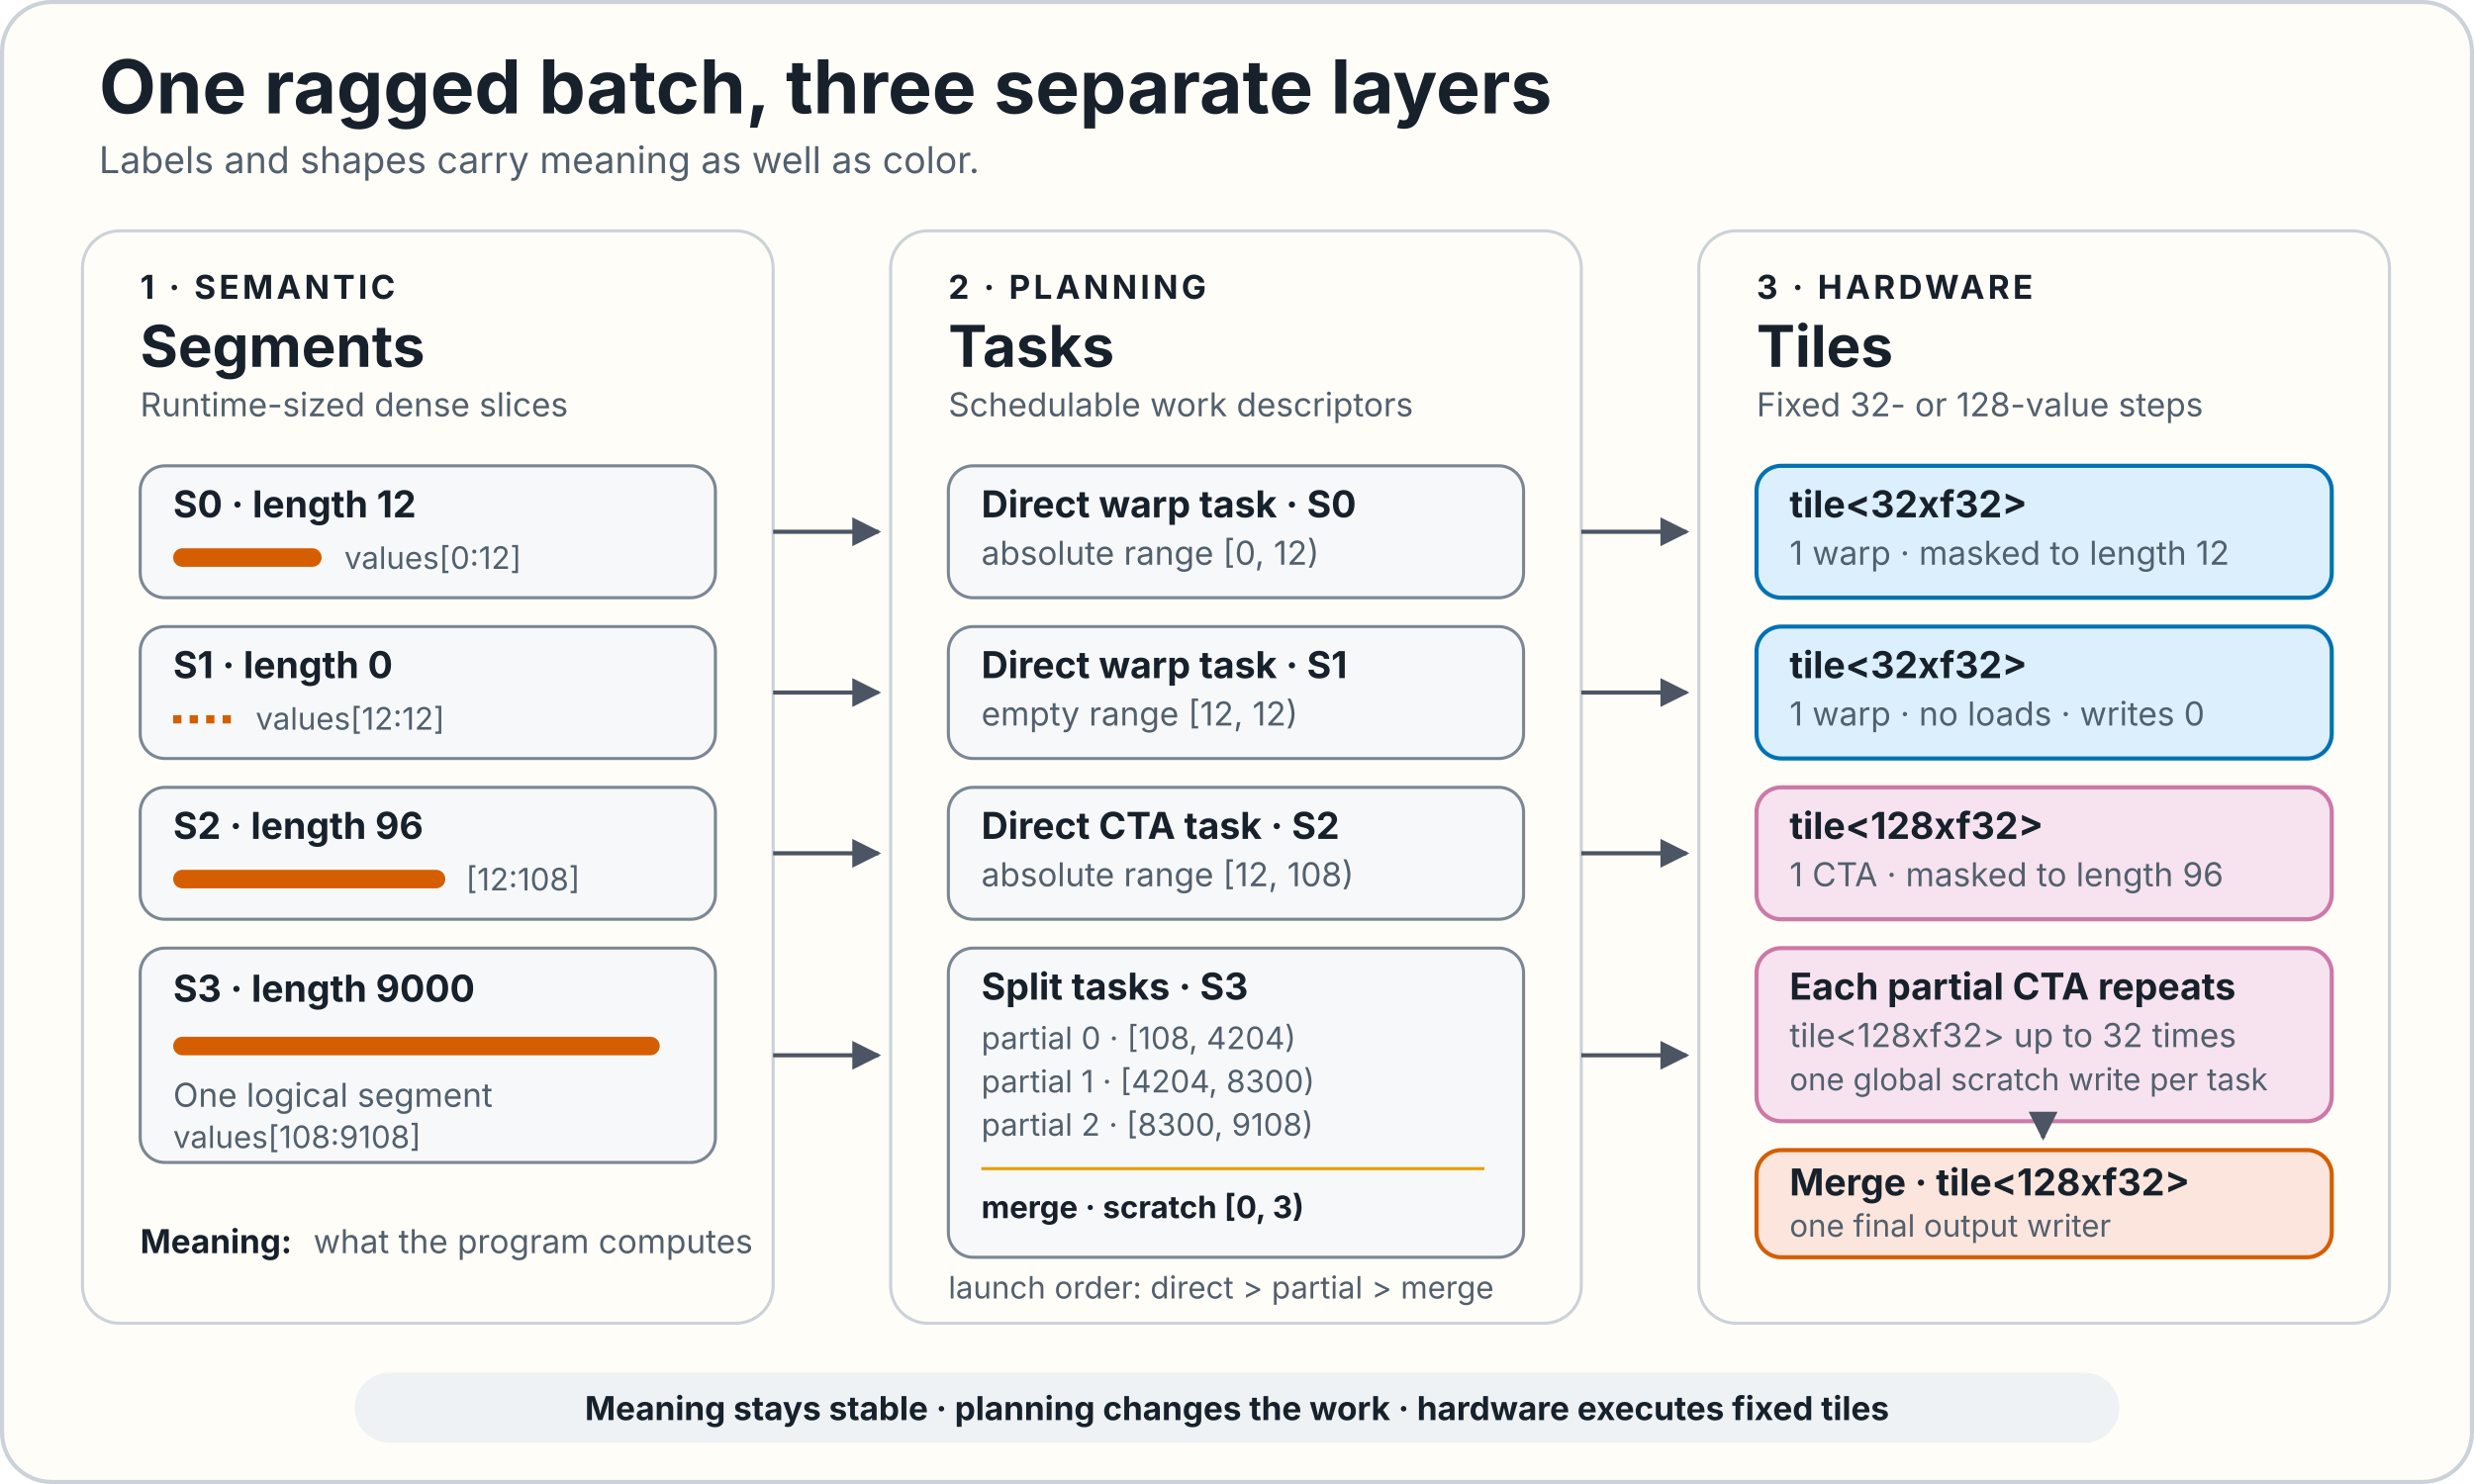
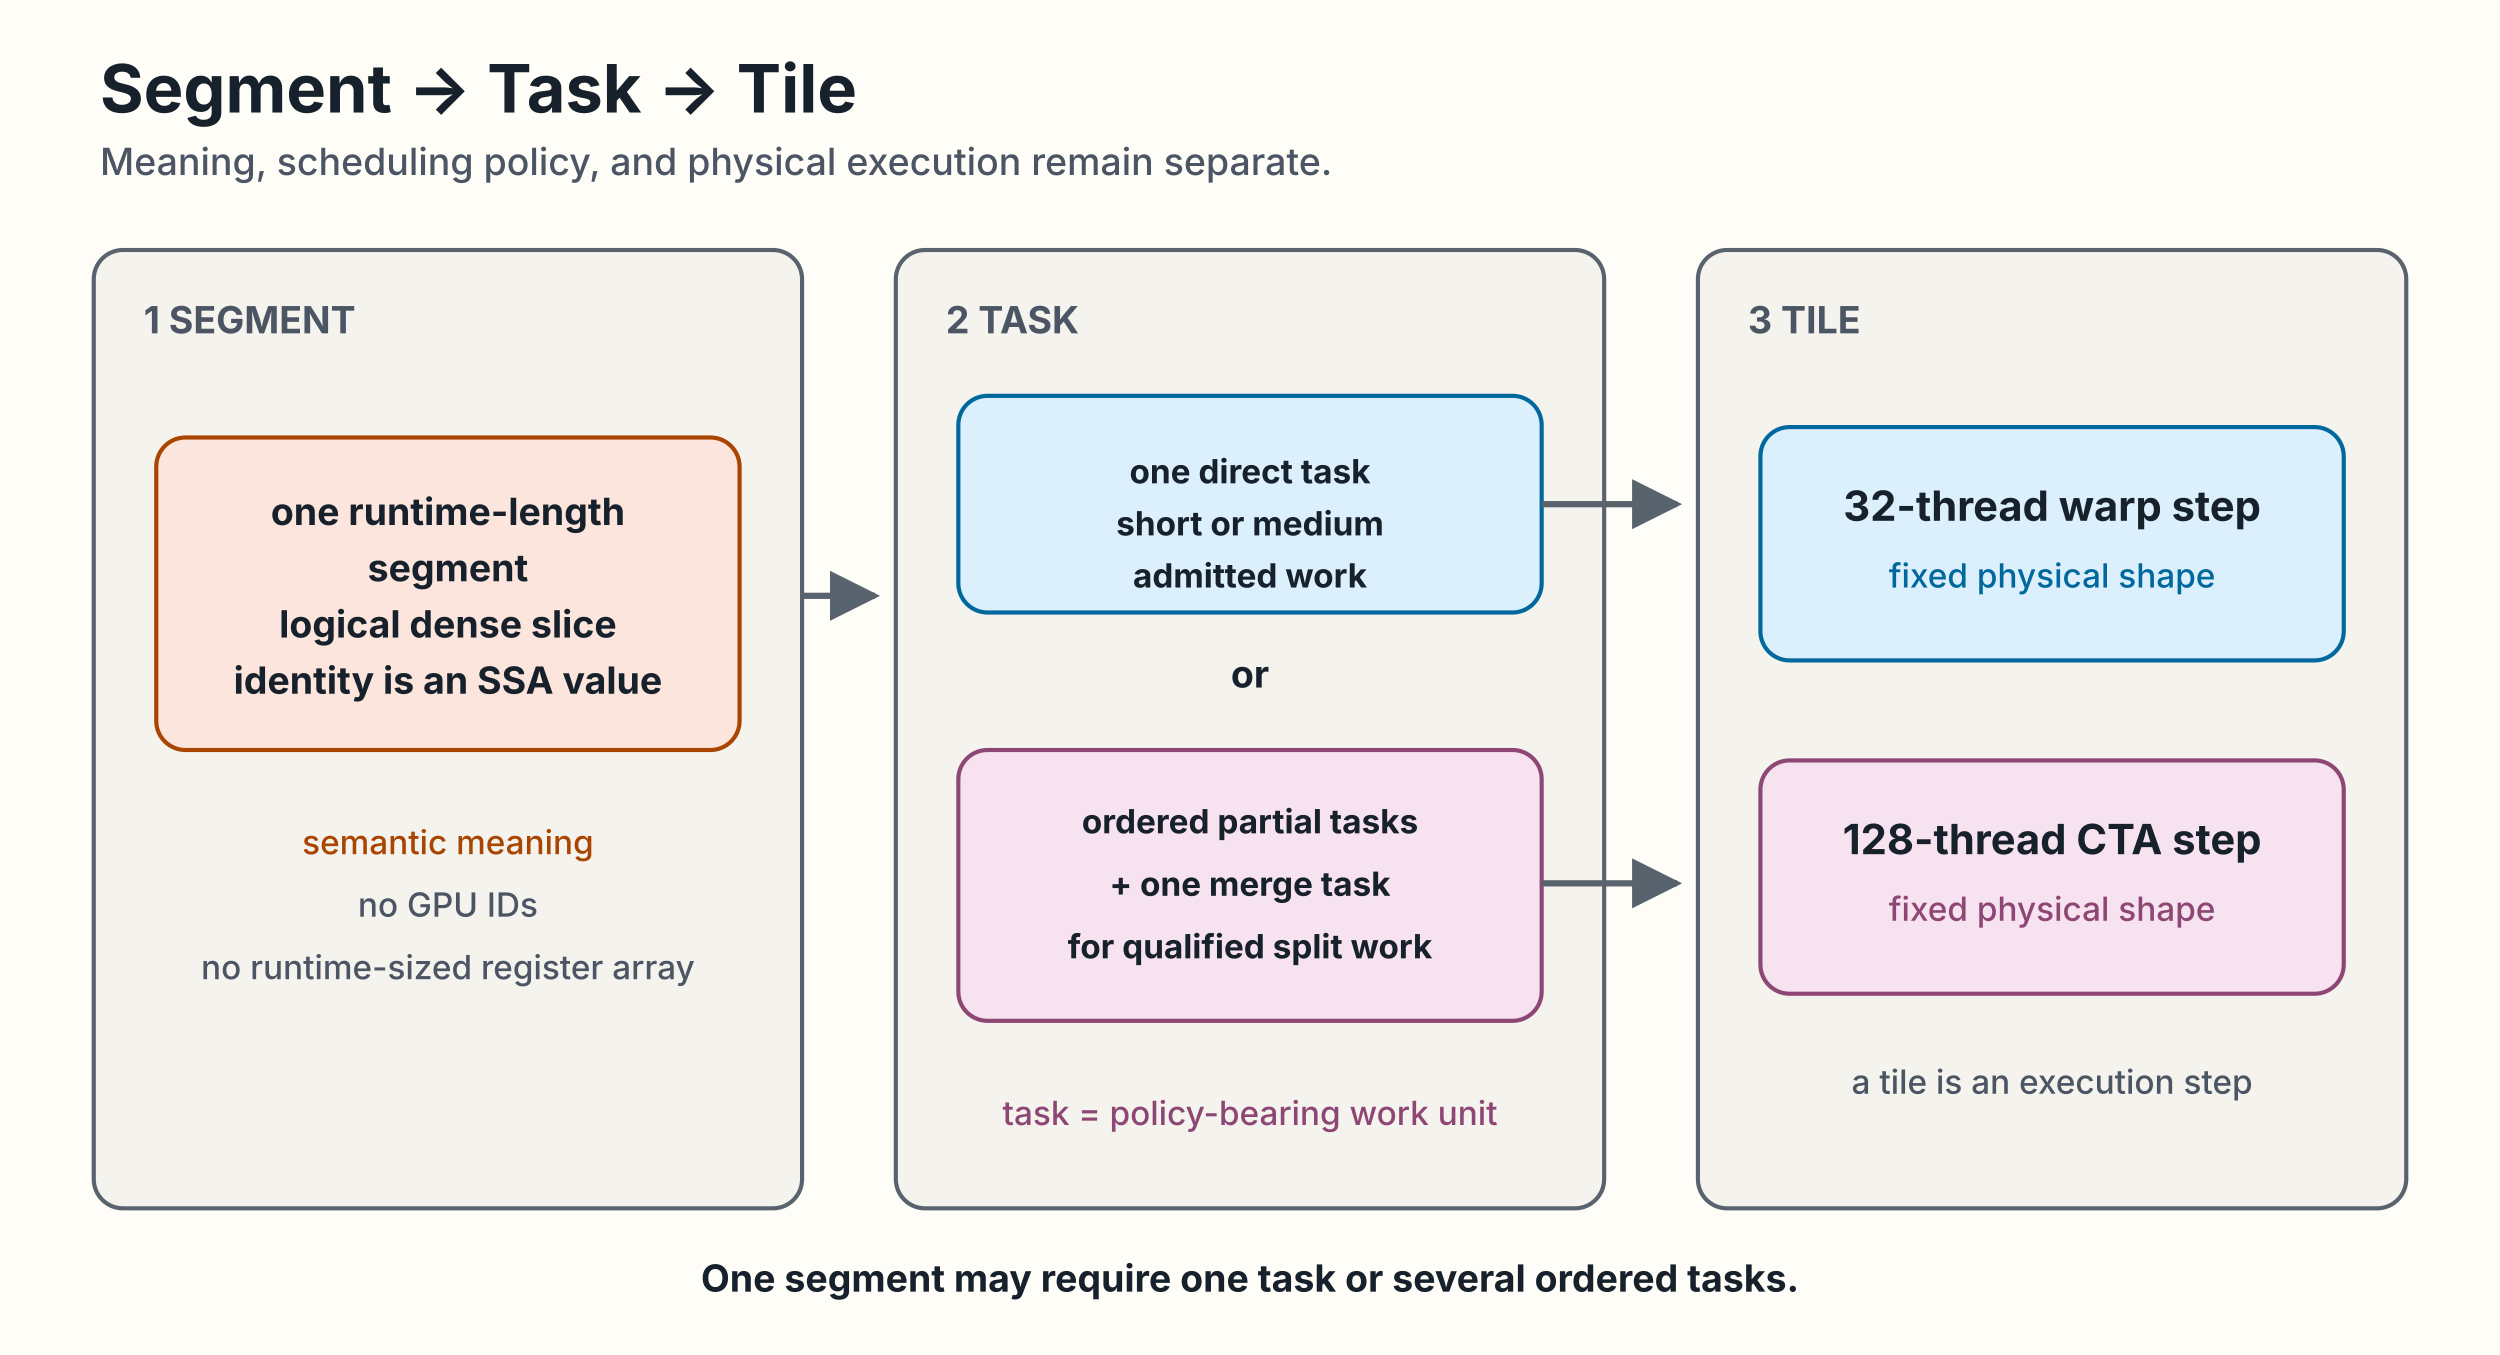
- <svg xmlns="http://www.w3.org/2000/svg" viewBox="0 0 1200 720" role="img" aria-labelledby="title description">
+ <svg xmlns="http://www.w3.org/2000/svg" viewBox="0 0 1200 650" role="img" aria-labelledby="segments-tasks-tiles-title segments-tasks-tiles-description" font-family="system-ui, -apple-system, BlinkMacSystemFont, 'Segoe UI', sans-serif">
  <defs>
-     <marker id="arrow" viewBox="0 0 10 10" refX="9" refY="5" markerWidth="7" markerHeight="7" orient="auto">
-       <path d="M 0 0 L 10 5 L 0 10 z" fill="#4B5563" />
+     <marker id="segments-tasks-tiles-arrow" viewBox="0 0 10 10" refX="9" refY="5" markerWidth="8" markerHeight="8" orient="auto">
+       <path d="M 0 0 L 10 5 L 0 10 z" fill="#59636E" />
    </marker>
-     <style>
-       text {
-         font-family: Inter, ui-sans-serif, system-ui, -apple-system,
-           BlinkMacSystemFont, "Segoe UI", sans-serif;
-         fill: #17212B;
-       }
-       .title { font-size: 36px; font-weight: 750; }
-       .eyebrow { font-size: 16px; font-weight: 750; letter-spacing: 1.6px; }
-       .heading { font-size: 28px; font-weight: 750; }
-       .body { font-size: 18px; }
-       .small { font-size: 16px; }
-       .tiny { font-size: 15px; }
-       .strong { font-weight: 700; }
-       .muted { fill: #52606D; }
-       .panel { fill: #FFFDF8; stroke: #CBD2D9; stroke-width: 1.5; }
-       .segment { fill: #F7F8FA; stroke: #7B8794; stroke-width: 1.5; }
-       .task { fill: #F7F8FA; stroke: #7B8794; stroke-width: 1.5; }
-       .warp { fill: #DCEFFD; stroke: #0072B2; stroke-width: 2; }
-       .cta { fill: #F7E2EF; stroke: #CC79A7; stroke-width: 2; }
-       .merge { fill: #FCE5DC; stroke: #D55E00; stroke-width: 2; }
-       .arrow {
-         fill: none;
-         stroke: #4B5563;
-         stroke-width: 2;
-         marker-end: url(#arrow);
-       }
-     </style>
  </defs>
-   <rect x="1" y="1" width="1198" height="718" rx="24" fill="#FFFDF8" stroke="#CBD2D9" stroke-width="2" />
-   <text x="48" y="55" class="title">One ragged batch, three separate layers</text>
-   <text x="48" y="84" class="body muted">
-     Labels and shapes carry meaning as well as color.
-   </text>
-   <rect x="40" y="112" width="335" height="530" rx="18" class="panel" />
-   <rect x="432" y="112" width="335" height="530" rx="18" class="panel" />
-   <rect x="824" y="112" width="335" height="530" rx="18" class="panel" />
-   <text x="68" y="145" class="eyebrow">1 · SEMANTIC</text>
-   <text x="68" y="178" class="heading">Segments</text>
-   <text x="68" y="202" class="small muted">Runtime-sized dense slices</text>
-   <rect x="68" y="226" width="279" height="64" rx="12" class="segment" />
-   <text x="84" y="251" class="body strong">S0 · length 12</text>
-   <rect x="84" y="266" width="72" height="9" rx="4.5" fill="#D55E00" />
-   <text x="167" y="276" class="tiny muted">values[0:12]</text>
-   <rect x="68" y="304" width="279" height="64" rx="12" class="segment" />
-   <text x="84" y="329" class="body strong">S1 · length 0</text>
-   <line x1="84" y1="349" x2="112" y2="349" stroke="#D55E00" stroke-width="4" stroke-dasharray="4 4" />
-   <text x="124" y="354" class="tiny muted">values[12:12]</text>
-   <rect x="68" y="382" width="279" height="64" rx="12" class="segment" />
-   <text x="84" y="407" class="body strong">S2 · length 96</text>
-   <rect x="84" y="422" width="132" height="9" rx="4.5" fill="#D55E00" />
-   <text x="226" y="432" class="tiny muted">[12:108]</text>
-   <rect x="68" y="460" width="279" height="104" rx="12" class="segment" />
-   <text x="84" y="486" class="body strong">S3 · length 9000</text>
-   <rect x="84" y="503" width="236" height="9" rx="4.5" fill="#D55E00" />
-   <text x="84" y="537" class="small muted">
-     One logical segment
-   </text>
-   <text x="84" y="557" class="tiny muted">values[108:9108]</text>
-   <text x="68" y="608" class="small strong">Meaning:</text>
-   <text x="152" y="608" class="small muted">what the program computes</text>
-   <text x="460" y="145" class="eyebrow">2 · PLANNING</text>
-   <text x="460" y="178" class="heading">Tasks</text>
-   <text x="460" y="202" class="small muted">Schedulable work descriptors</text>
-   <rect x="460" y="226" width="279" height="64" rx="12" class="task" />
-   <text x="476" y="251" class="body strong">Direct warp task · S0</text>
-   <text x="476" y="274" class="small muted">absolute range [0, 12)</text>
-   <rect x="460" y="304" width="279" height="64" rx="12" class="task" />
-   <text x="476" y="329" class="body strong">Direct warp task · S1</text>
-   <text x="476" y="352" class="small muted">empty range [12, 12)</text>
-   <rect x="460" y="382" width="279" height="64" rx="12" class="task" />
-   <text x="476" y="407" class="body strong">Direct CTA task · S2</text>
-   <text x="476" y="430" class="small muted">absolute range [12, 108)</text>
-   <rect x="460" y="460" width="279" height="150" rx="12" class="task" />
-   <text x="476" y="485" class="body strong">Split tasks · S3</text>
-   <text x="476" y="509" class="tiny muted">partial 0 · [108, 4204)</text>
-   <text x="476" y="530" class="tiny muted">partial 1 · [4204, 8300)</text>
-   <text x="476" y="551" class="tiny muted">partial 2 · [8300, 9108)</text>
-   <line x1="476" y1="567" x2="720" y2="567" stroke="#E69F00" stroke-width="1.5" />
-   <text x="476" y="591" class="tiny strong">merge · scratch [0, 3)</text>
-   <path d="M 375 258 C 398 258, 402 258, 426 258" class="arrow" />
-   <path d="M 375 336 C 398 336, 402 336, 426 336" class="arrow" />
-   <path d="M 375 414 C 398 414, 402 414, 426 414" class="arrow" />
-   <path d="M 375 512 C 398 512, 402 512, 426 512" class="arrow" />
-   <text x="852" y="145" class="eyebrow">3 · HARDWARE</text>
-   <text x="852" y="178" class="heading">Tiles</text>
-   <text x="852" y="202" class="small muted">Fixed 32- or 128-value steps</text>
-   <rect x="852" y="226" width="279" height="64" rx="12" class="warp" />
-   <text x="868" y="251" class="body strong">tile&lt;32xf32&gt;</text>
-   <text x="868" y="274" class="small muted">1 warp · masked to length 12</text>
-   <rect x="852" y="304" width="279" height="64" rx="12" class="warp" />
-   <text x="868" y="329" class="body strong">tile&lt;32xf32&gt;</text>
-   <text x="868" y="352" class="small muted">1 warp · no loads · writes 0</text>
-   <rect x="852" y="382" width="279" height="64" rx="12" class="cta" />
-   <text x="868" y="407" class="body strong">tile&lt;128xf32&gt;</text>
-   <text x="868" y="430" class="small muted">1 CTA · masked to length 96</text>
-   <rect x="852" y="460" width="279" height="84" rx="12" class="cta" />
-   <text x="868" y="485" class="body strong">Each partial CTA repeats</text>
-   <text x="868" y="508" class="small muted">tile&lt;128xf32&gt; up to 32 times</text>
-   <text x="868" y="529" class="tiny muted">one global scratch write per task</text>
-   <rect x="852" y="558" width="279" height="52" rx="12" class="merge" />
-   <text x="868" y="580" class="body strong">Merge · tile&lt;128xf32&gt;</text>
-   <text x="868" y="600" class="tiny muted">one final output writer</text>
-   <path d="M 767 258 C 790 258, 794 258, 818 258" class="arrow" />
-   <path d="M 767 336 C 790 336, 794 336, 818 336" class="arrow" />
-   <path d="M 767 414 C 790 414, 794 414, 818 414" class="arrow" />
-   <path d="M 767 512 C 790 512, 794 512, 818 512" class="arrow" />
-   <path d="M 991 544 L 991 552" class="arrow" />
-   <text x="460" y="630" class="tiny muted">
-     launch order: direct &gt; partial &gt; merge
-   </text>
-   <rect x="172" y="666" width="856" height="34" rx="17" fill="#EEF2F5" />
-   <text x="600" y="689" text-anchor="middle" class="small strong">
-     Meaning stays stable · planning changes the work · hardware executes fixed tiles
-   </text>
+   <rect data-role="canvas" x="0" y="0" width="1200" height="650" fill="#FFFDF8" />
+   <text x="48" y="54" font-size="32" font-weight="750" fill="#17212B" text-anchor="start">Segment -&gt; Task -&gt; Tile</text>
+   <text x="48" y="84" font-size="18" font-weight="500" fill="#4B5563" text-anchor="start">Meaning, scheduling policy, and physical execution remain separate.</text>
+   <rect x="45" y="120" width="340" height="460" rx="14" fill="#F5F3ED" stroke="#59636E" stroke-width="2" />
+   <text x="69" y="160" font-size="18" font-weight="750" fill="#4B5563" text-anchor="start">1  SEGMENT</text>
+   <rect x="430" y="120" width="340" height="460" rx="14" fill="#F5F3ED" stroke="#59636E" stroke-width="2" />
+   <text x="454" y="160" font-size="18" font-weight="750" fill="#4B5563" text-anchor="start">2  TASK</text>
+   <rect x="815" y="120" width="340" height="460" rx="14" fill="#F5F3ED" stroke="#59636E" stroke-width="2" />
+   <text x="839" y="160" font-size="18" font-weight="750" fill="#4B5563" text-anchor="start">3  TILE</text>
+   <rect x="75" y="210" width="280" height="150" rx="14" fill="#FCE5DC" stroke="#A94500" stroke-width="2" />
+   <text x="215" y="252" font-size="18" font-weight="650" fill="#17212B" text-anchor="middle">one runtime-length</text>
+   <text x="215" y="279" font-size="18" font-weight="650" fill="#17212B" text-anchor="middle">segment</text>
+   <text x="215" y="306" font-size="18" font-weight="650" fill="#17212B" text-anchor="middle">logical dense slice</text>
+   <text x="215" y="333" font-size="18" font-weight="650" fill="#17212B" text-anchor="middle">identity is an SSA value</text>
+   <text x="215" y="410" font-size="16" font-weight="500" fill="#A94500" text-anchor="middle">semantic meaning</text>
+   <text x="215" y="440" font-size="16" font-weight="500" fill="#4B5563" text-anchor="middle">no GPU IDs</text>
+   <text x="215" y="470" font-size="16" font-weight="500" fill="#4B5563" text-anchor="middle">no runtime-sized register array</text>
+   <rect x="460" y="190" width="280" height="104" rx="14" fill="#DCEFFD" stroke="#00689D" stroke-width="2" />
+   <text x="600" y="232" font-size="16" font-weight="650" fill="#17212B" text-anchor="middle">one direct task</text>
+   <text x="600" y="257" font-size="16" font-weight="650" fill="#17212B" text-anchor="middle">short or medium</text>
+   <text x="600" y="282" font-size="16" font-weight="650" fill="#17212B" text-anchor="middle">admitted work</text>
+   <text x="600" y="330" font-size="18" font-weight="750" fill="#17212B" text-anchor="middle">or</text>
+   <rect x="460" y="360" width="280" height="130" rx="14" fill="#F7E2EF" stroke="#8E4775" stroke-width="2" />
+   <text x="600" y="400" font-size="16" font-weight="650" fill="#17212B" text-anchor="middle">ordered partial tasks</text>
+   <text x="600" y="430" font-size="16" font-weight="650" fill="#17212B" text-anchor="middle">+ one merge task</text>
+   <text x="600" y="460" font-size="16" font-weight="650" fill="#17212B" text-anchor="middle">for qualified split work</text>
+   <text x="600" y="540" font-size="16" font-weight="500" fill="#8E4775" text-anchor="middle">task = policy-bearing work unit</text>
+   <rect x="845" y="205" width="280" height="112" rx="14" fill="#DCEFFD" stroke="#00689D" stroke-width="2" />
+   <text x="985" y="250" font-size="20" font-weight="750" fill="#17212B" text-anchor="middle">32-thread warp step</text>
+   <text x="985" y="282" font-size="16" font-weight="500" fill="#00689D" text-anchor="middle">fixed physical shape</text>
+   <rect x="845" y="365" width="280" height="112" rx="14" fill="#F7E2EF" stroke="#8E4775" stroke-width="2" />
+   <text x="985" y="410" font-size="20" font-weight="750" fill="#17212B" text-anchor="middle">128-thread CTA step</text>
+   <text x="985" y="442" font-size="16" font-weight="500" fill="#8E4775" text-anchor="middle">fixed physical shape</text>
+   <text x="985" y="525" font-size="16" font-weight="500" fill="#4B5563" text-anchor="middle">a tile is an execution step</text>
+   <line x1="385" y1="286" x2="420" y2="286" stroke="#59636E" stroke-width="3" marker-end="url(#segments-tasks-tiles-arrow)" />
+   <line x1="740" y1="242" x2="805" y2="242" stroke="#59636E" stroke-width="3" marker-end="url(#segments-tasks-tiles-arrow)" />
+   <line x1="740" y1="424" x2="805" y2="424" stroke="#59636E" stroke-width="3" marker-end="url(#segments-tasks-tiles-arrow)" />
+   <text x="600" y="620" font-size="18" font-weight="650" fill="#17212B" text-anchor="middle">One segment may require one task or several ordered tasks.</text>
</svg>
